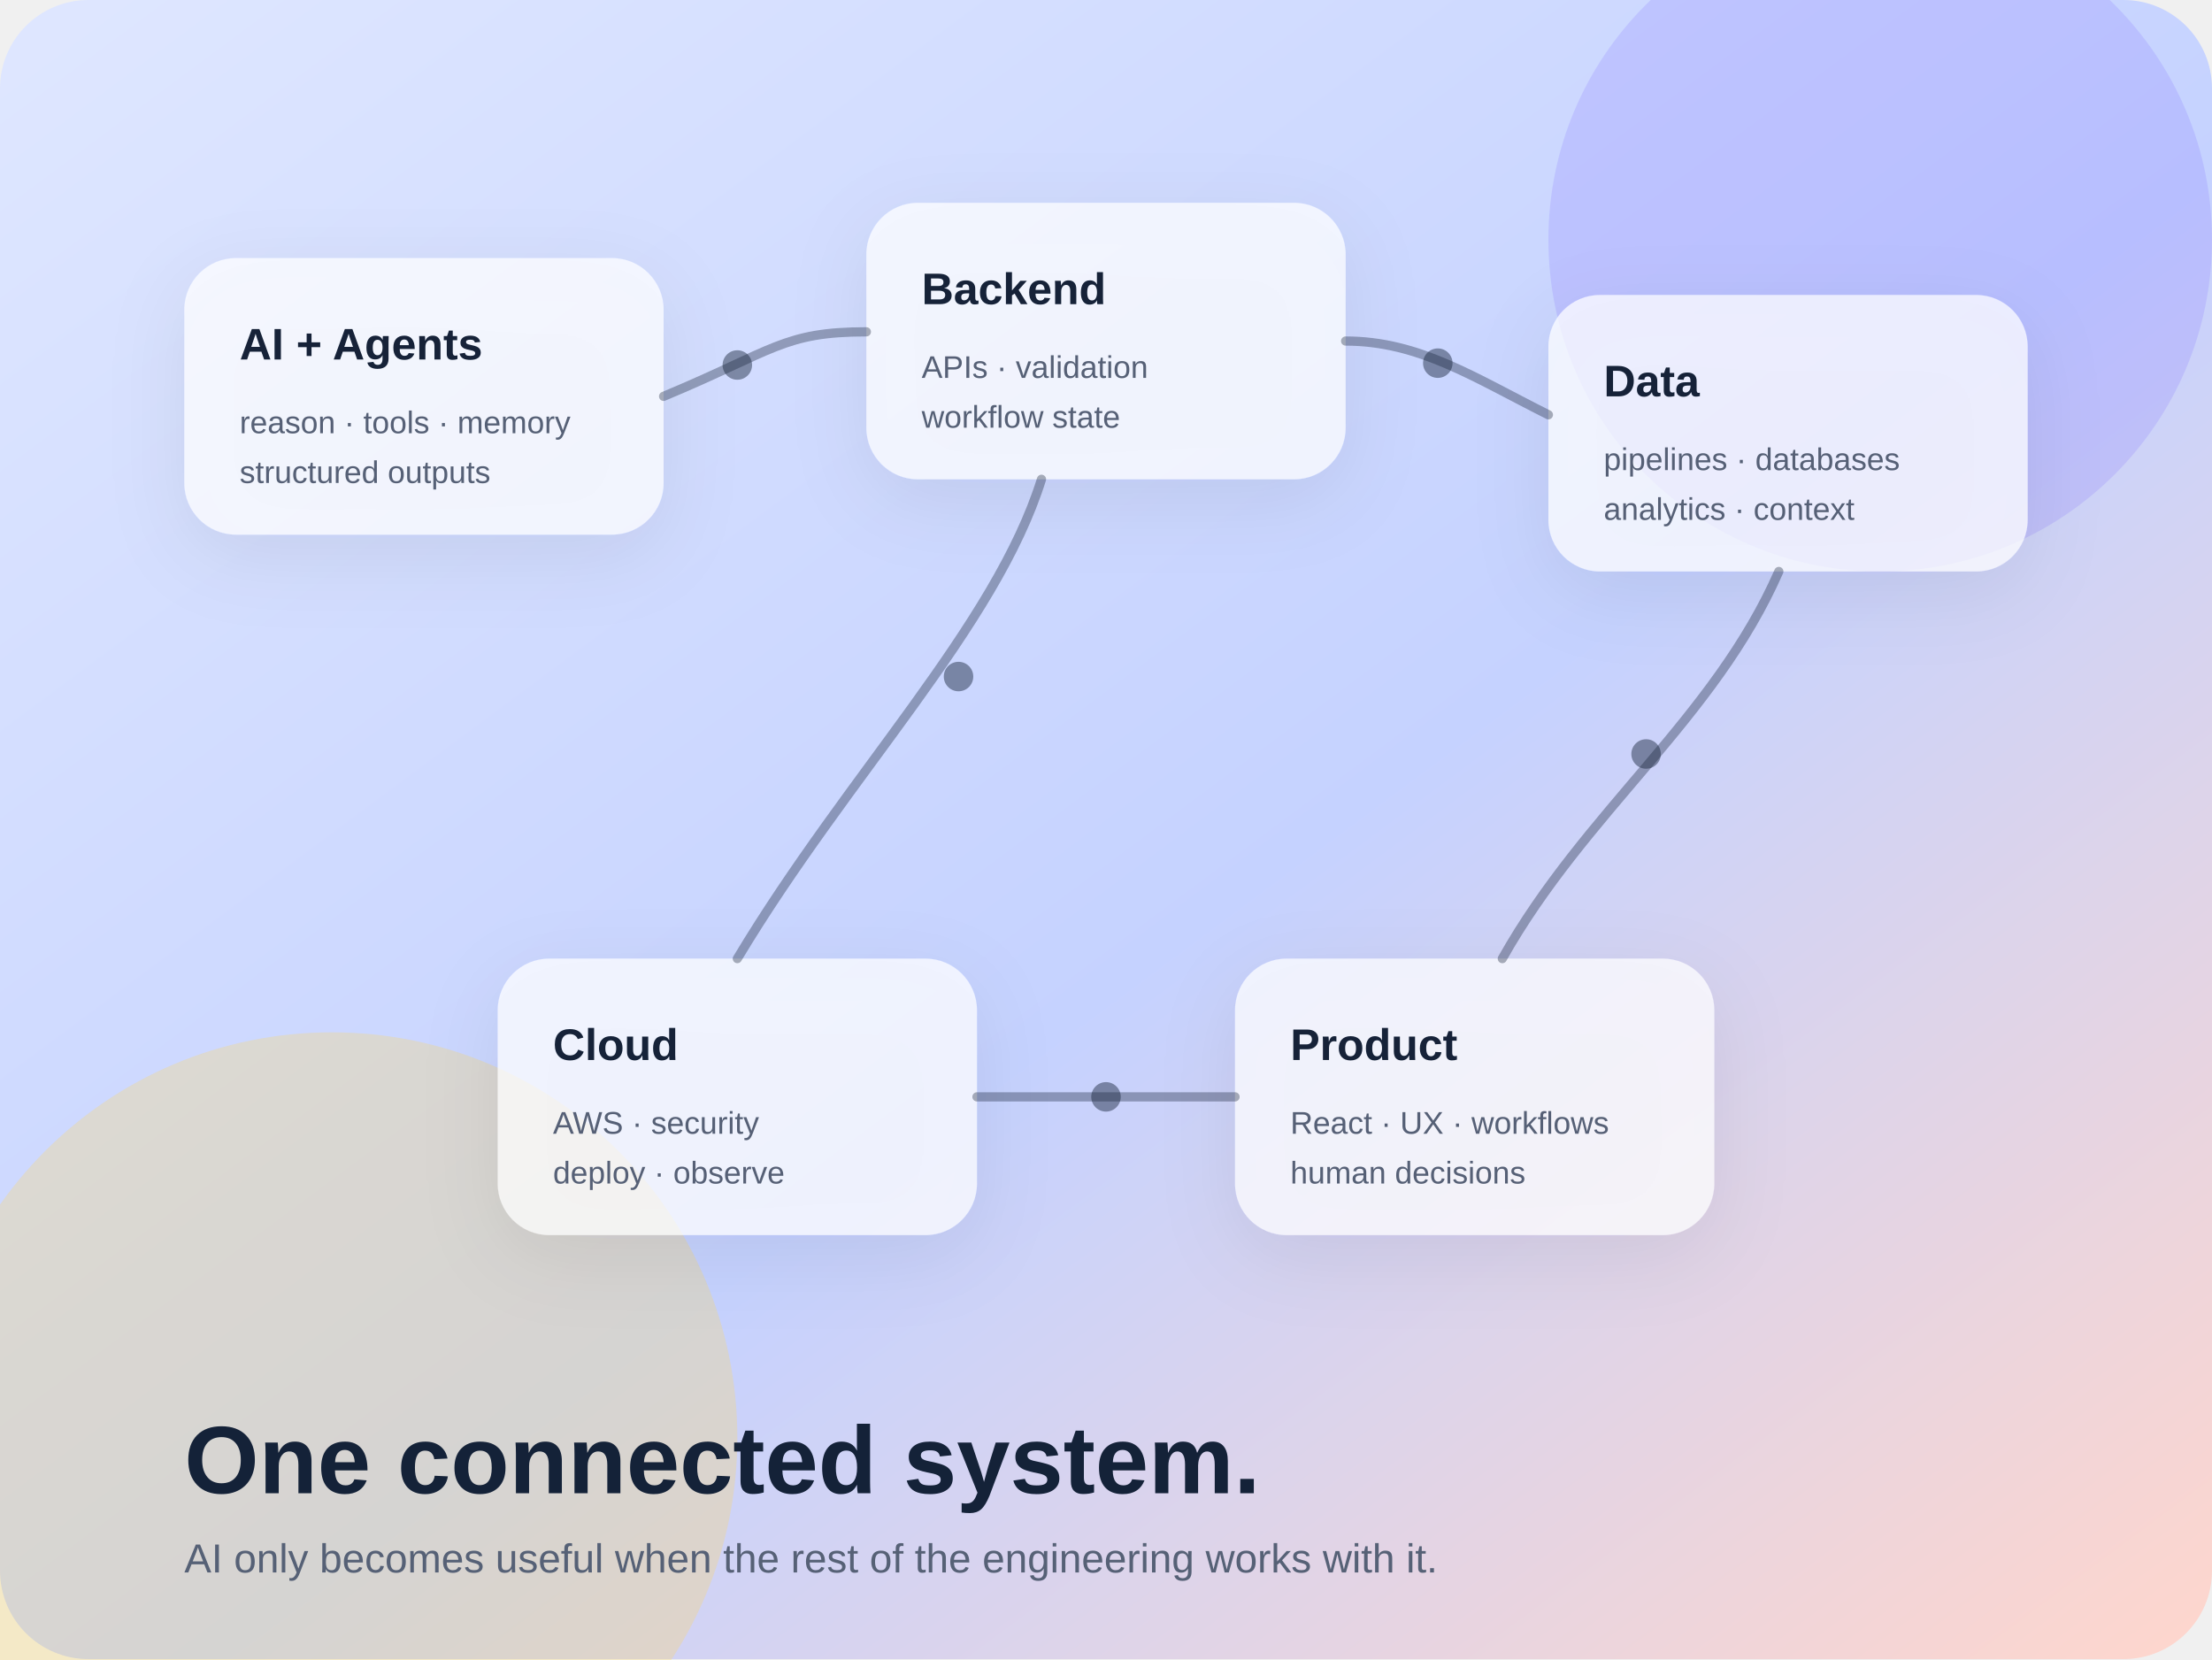
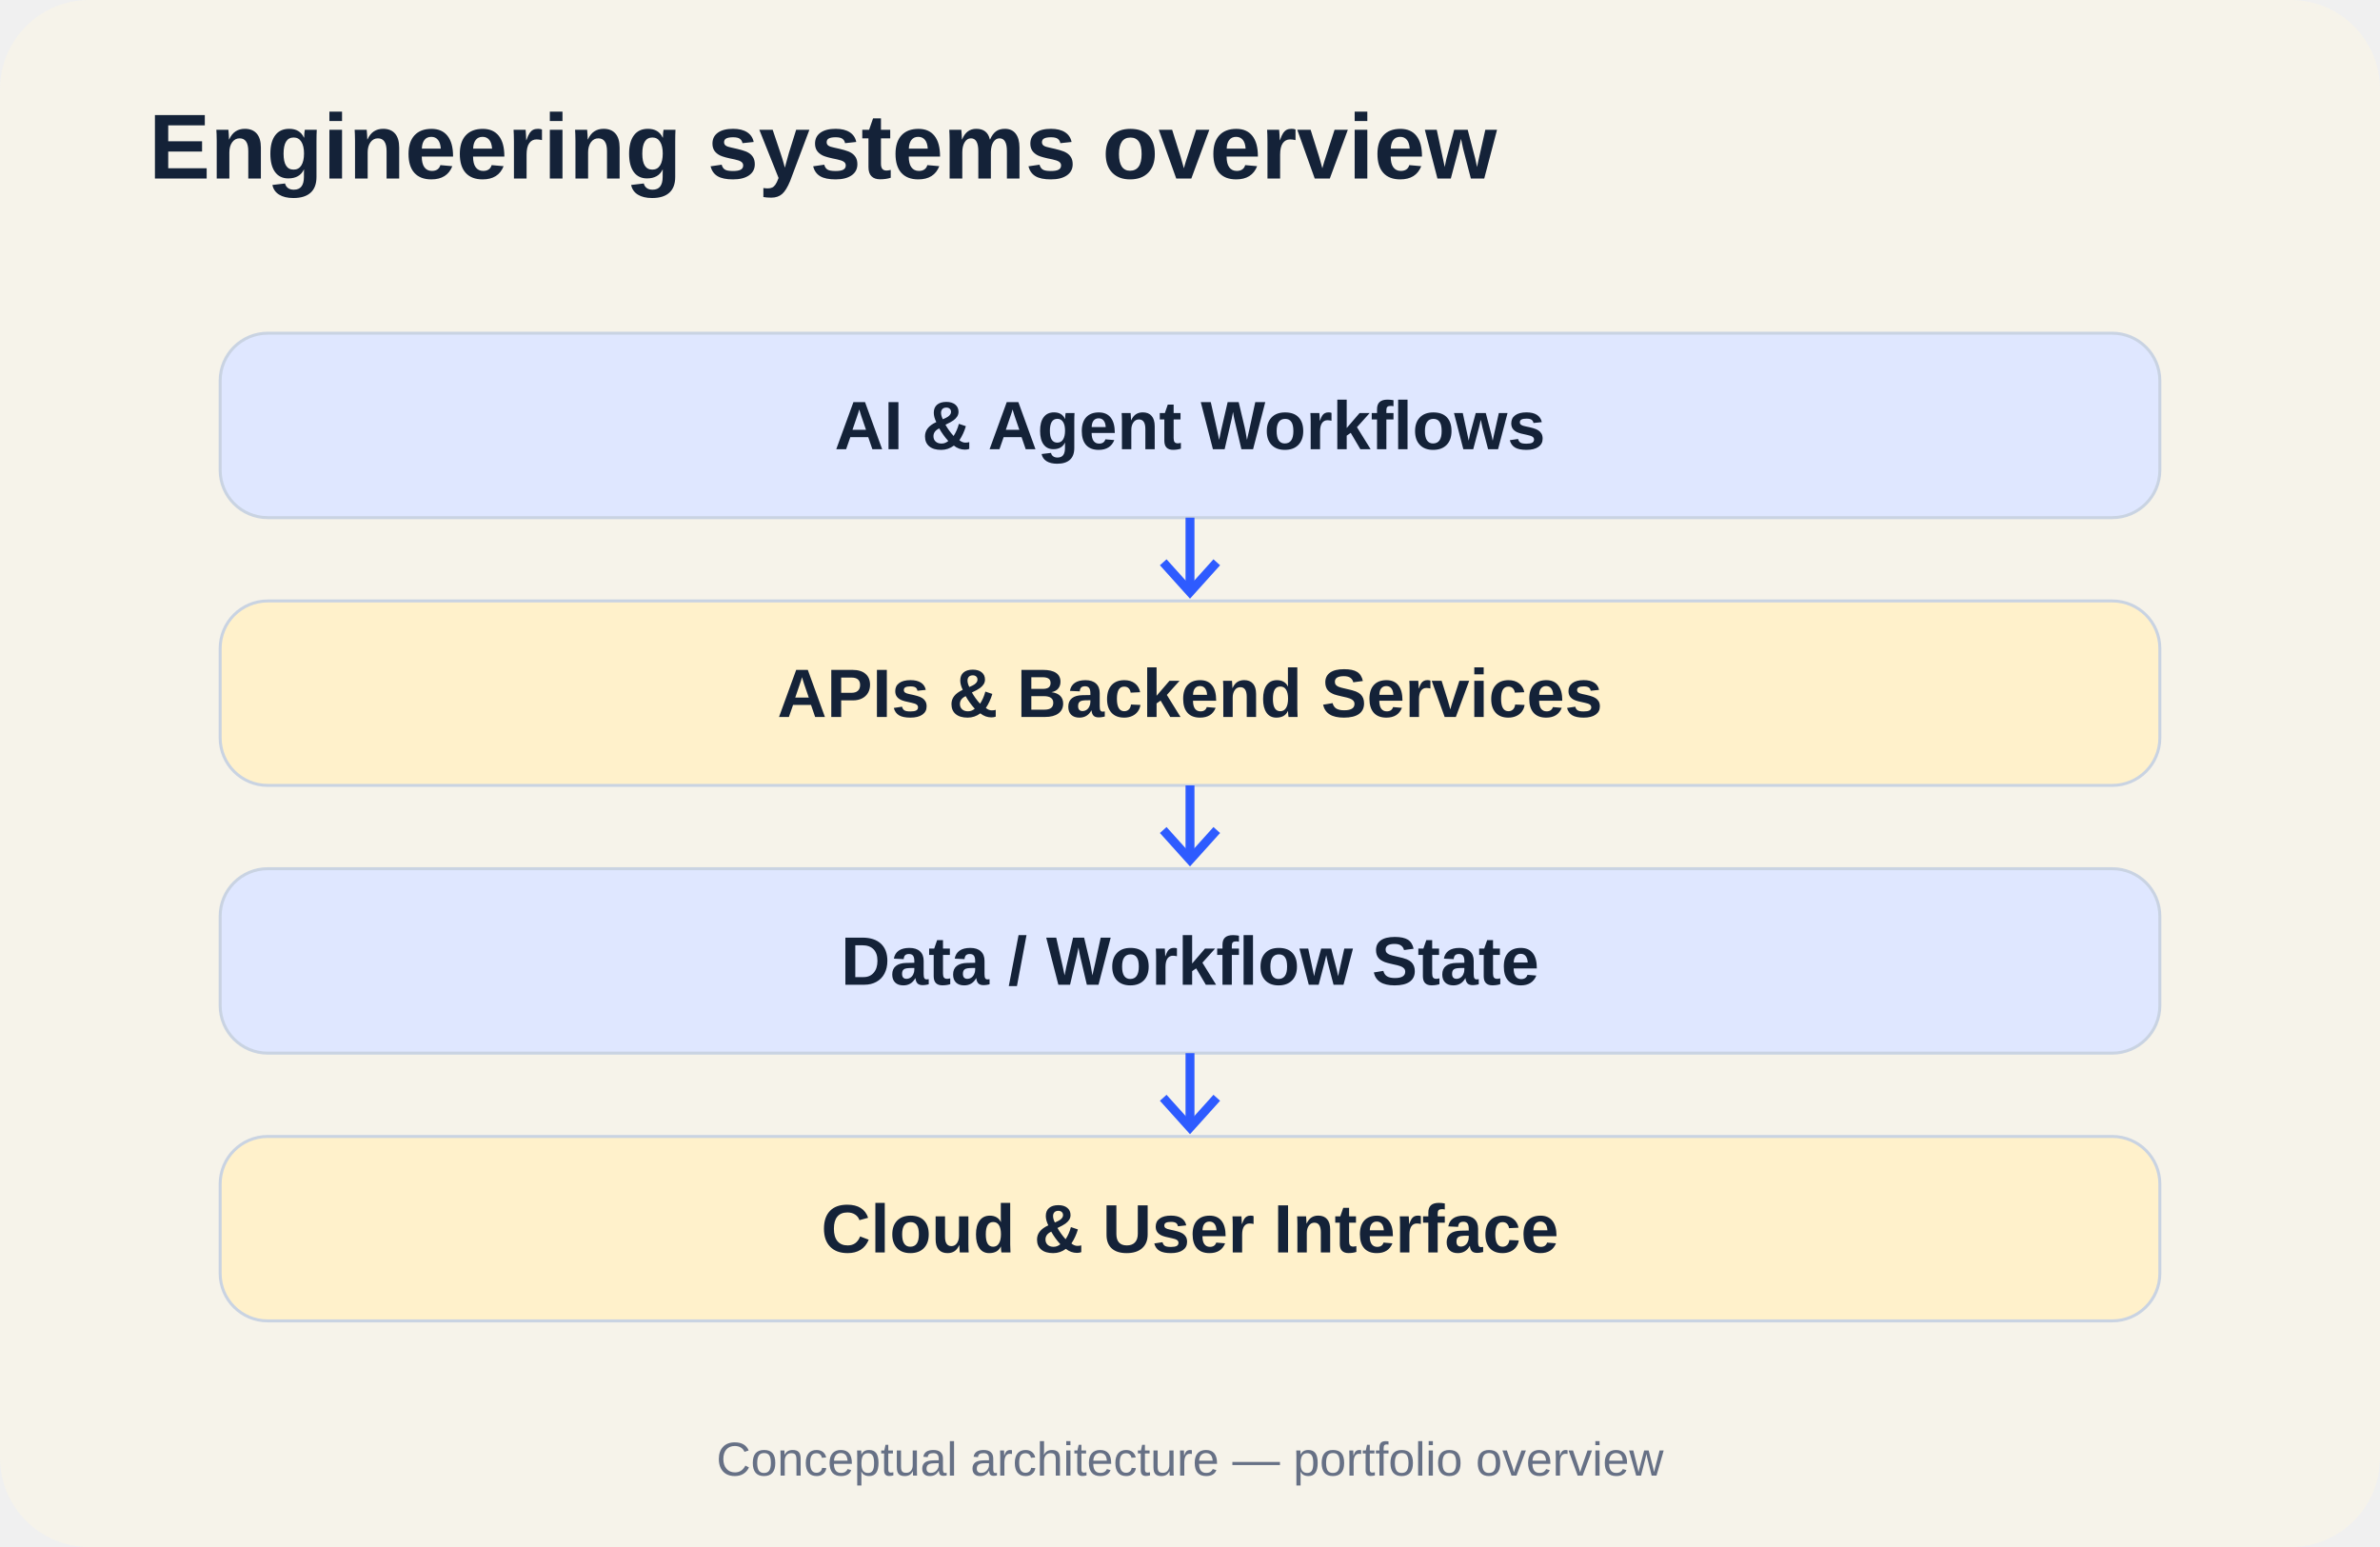
- <svg xmlns="http://www.w3.org/2000/svg" viewBox="0 0 1200 900" role="img" aria-labelledby="t d">
-   <defs>
-     <linearGradient id="bg" x1="0" y1="0" x2="1" y2="1">
-       <stop offset="0" stop-color="#dfe7ff" />
-       <stop offset=".55" stop-color="#c5d2ff" />
-       <stop offset="1" stop-color="#ffd6cc" />
-     </linearGradient>
-     <filter id="shadow" x="-20%" y="-20%" width="140%" height="140%">
-       <feDropShadow dx="0" dy="12" stdDeviation="22" flood-color="#142238" flood-opacity=".10" />
-     </filter>
-   </defs>
-   <rect width="1200" height="900" rx="48" fill="url(#bg)" />
-   <circle cx="1020" cy="130" r="180" fill="#7c65ff" opacity=".18" />
-   <circle cx="180" cy="780" r="220" fill="#ffd65c" opacity=".28" />
-   <g filter="url(#shadow)" font-family="Arial, Helvetica, sans-serif">
-     <rect x="100" y="140" width="260" height="150" rx="28" fill="#ffffff" fill-opacity=".72" />
-     <text x="130" y="195" font-size="24" font-weight="700" fill="#142238">AI + Agents</text>
-     <text x="130" y="235" font-size="17" fill="#566176">reason · tools · memory</text>
-     <text x="130" y="262" font-size="17" fill="#566176">structured outputs</text>
-     <rect x="470" y="110" width="260" height="150" rx="28" fill="#ffffff" fill-opacity=".72" />
-     <text x="500" y="165" font-size="24" font-weight="700" fill="#142238">Backend</text>
-     <text x="500" y="205" font-size="17" fill="#566176">APIs · validation</text>
-     <text x="500" y="232" font-size="17" fill="#566176">workflow state</text>
-     <rect x="840" y="160" width="260" height="150" rx="28" fill="#ffffff" fill-opacity=".72" />
-     <text x="870" y="215" font-size="24" font-weight="700" fill="#142238">Data</text>
-     <text x="870" y="255" font-size="17" fill="#566176">pipelines · databases</text>
-     <text x="870" y="282" font-size="17" fill="#566176">analytics · context</text>
-     <rect x="270" y="520" width="260" height="150" rx="28" fill="#ffffff" fill-opacity=".72" />
-     <text x="300" y="575" font-size="24" font-weight="700" fill="#142238">Cloud</text>
-     <text x="300" y="615" font-size="17" fill="#566176">AWS · security</text>
-     <text x="300" y="642" font-size="17" fill="#566176">deploy · observe</text>
-     <rect x="670" y="520" width="260" height="150" rx="28" fill="#ffffff" fill-opacity=".72" />
-     <text x="700" y="575" font-size="24" font-weight="700" fill="#142238">Product</text>
-     <text x="700" y="615" font-size="17" fill="#566176">React · UX · workflows</text>
-     <text x="700" y="642" font-size="17" fill="#566176">human decisions</text>
+ <svg xmlns="http://www.w3.org/2000/svg" viewBox="0 0 800 520" role="img" aria-labelledby="title desc">
+   <rect width="800" height="520" rx="30" fill="#f6f3ea" />
+   <text x="50" y="60" font-family="Arial,sans-serif" font-weight="700" font-size="31" fill="#142238">Engineering systems overview</text>
+   <g font-family="Arial,sans-serif">
+     <rect x="74" y="112" width="652" height="62" rx="16" fill="#dfe7ff" stroke="#c9d3e2" />
+     <text x="400" y="151" text-anchor="middle" fill="#142238" font-size="23" font-weight="700">AI &amp; Agent Workflows</text>
+     <path d="M400 174V198" stroke="#2e5bff" stroke-width="3" />
+     <path d="M391 189L400 199L409 189" fill="none" stroke="#2e5bff" stroke-width="3" />
+     <rect x="74" y="202" width="652" height="62" rx="16" fill="#fff1cb" stroke="#c9d3e2" />
+     <text x="400" y="241" text-anchor="middle" fill="#142238" font-size="23" font-weight="700">APIs &amp; Backend Services</text>
+     <path d="M400 264V288" stroke="#2e5bff" stroke-width="3" />
+     <path d="M391 279L400 289L409 279" fill="none" stroke="#2e5bff" stroke-width="3" />
+     <rect x="74" y="292" width="652" height="62" rx="16" fill="#dfe7ff" stroke="#c9d3e2" />
+     <text x="400" y="331" text-anchor="middle" fill="#142238" font-size="23" font-weight="700">Data / Workflow State</text>
+     <path d="M400 354V378" stroke="#2e5bff" stroke-width="3" />
+     <path d="M391 369L400 379L409 369" fill="none" stroke="#2e5bff" stroke-width="3" />
+     <rect x="74" y="382" width="652" height="62" rx="16" fill="#fff1cb" stroke="#c9d3e2" />
+     <text x="400" y="421" text-anchor="middle" fill="#142238" font-size="23" font-weight="700">Cloud &amp; User Interface</text>
  </g>
-   <g stroke="#142238" stroke-opacity=".35" stroke-width="5" fill="none" stroke-linecap="round">
-     <path d="M360 215 C420 190 425 180 470 180" />
-     <path d="M730 185 C770 185 800 205 840 225" />
-     <path d="M565 260 C540 340 460 420 400 520" />
-     <path d="M965 310 C930 390 860 440 815 520" />
-     <path d="M530 595 C575 595 625 595 670 595" />
-   </g>
-   <g fill="#142238" opacity=".45">
-     <circle cx="400" cy="198" r="8" />
-     <circle cx="780" cy="197" r="8" />
-     <circle cx="520" cy="367" r="8" />
-     <circle cx="893" cy="409" r="8" />
-     <circle cx="600" cy="595" r="8" />
-   </g>
-   <text x="100" y="810" font-family="Arial, Helvetica, sans-serif" font-size="52" font-weight="700" fill="#142238">One connected system.</text>
-   <text x="100" y="853" font-family="Arial, Helvetica, sans-serif" font-size="22" fill="#566176">AI only becomes useful when the rest of the engineering works with it.</text>
+   <text x="400" y="496" text-anchor="middle" font-family="Arial,sans-serif" font-size="16" fill="#667085">Conceptual architecture — portfolio overview</text>
</svg>
